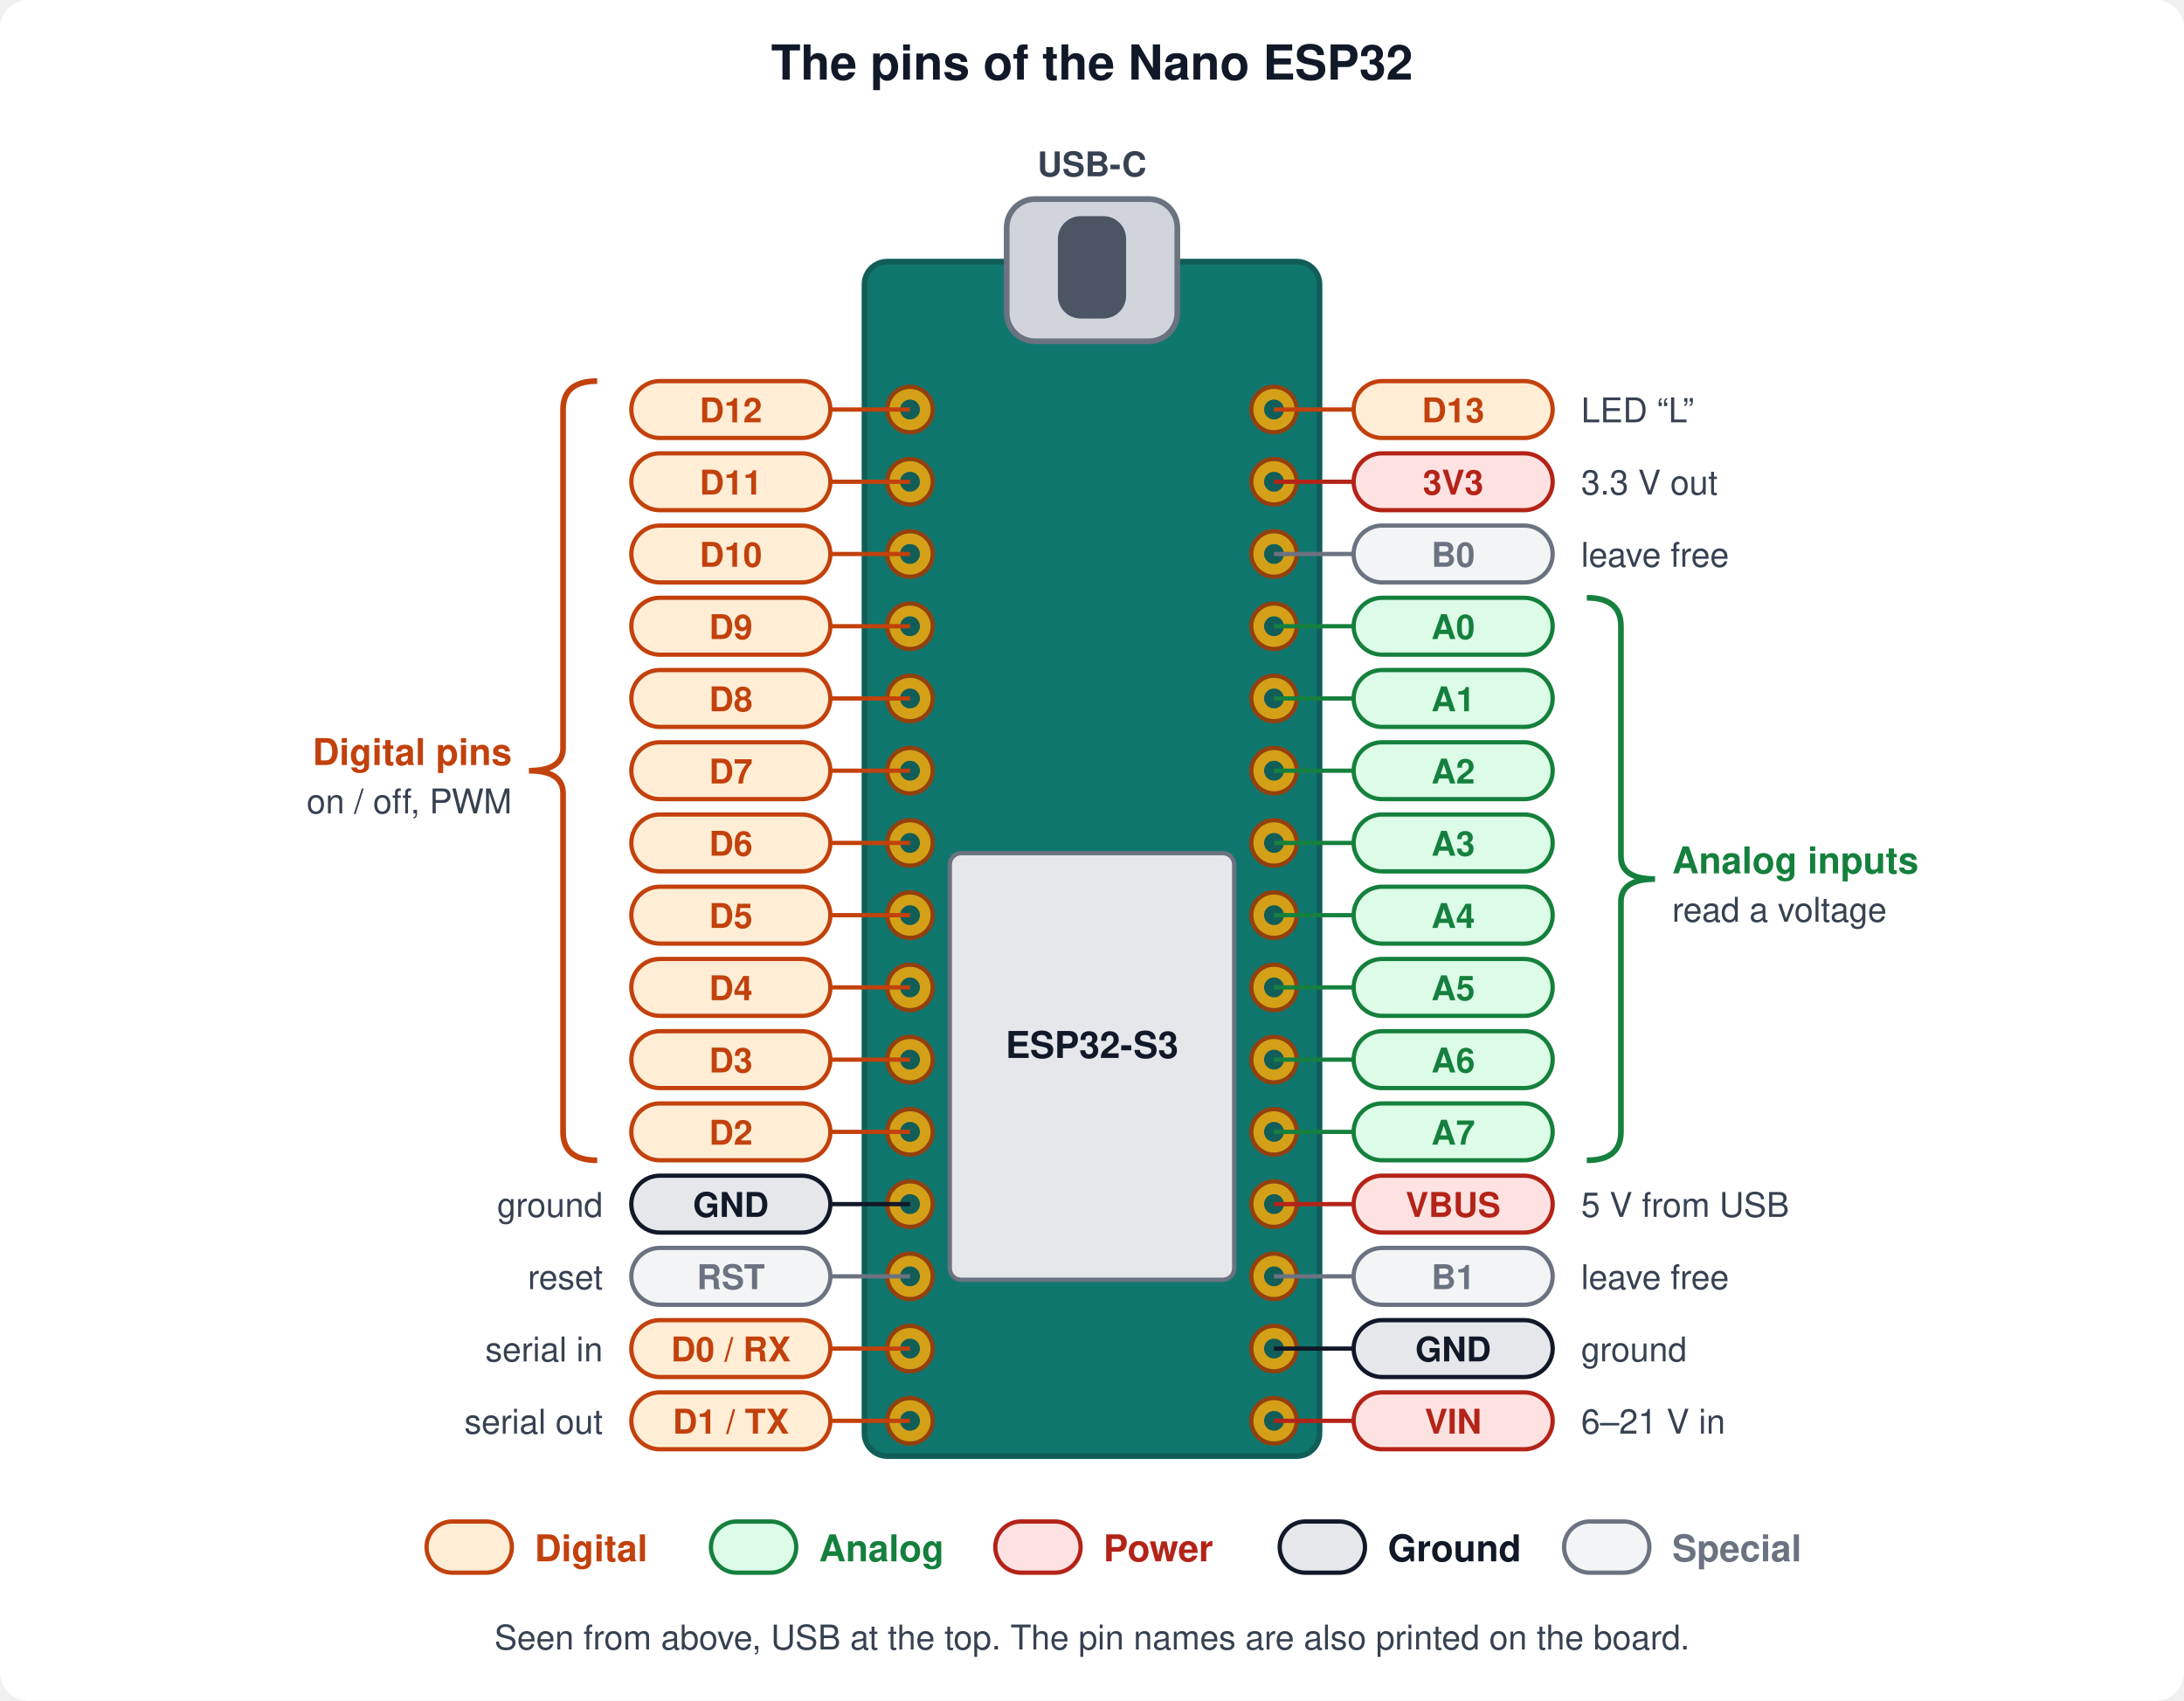
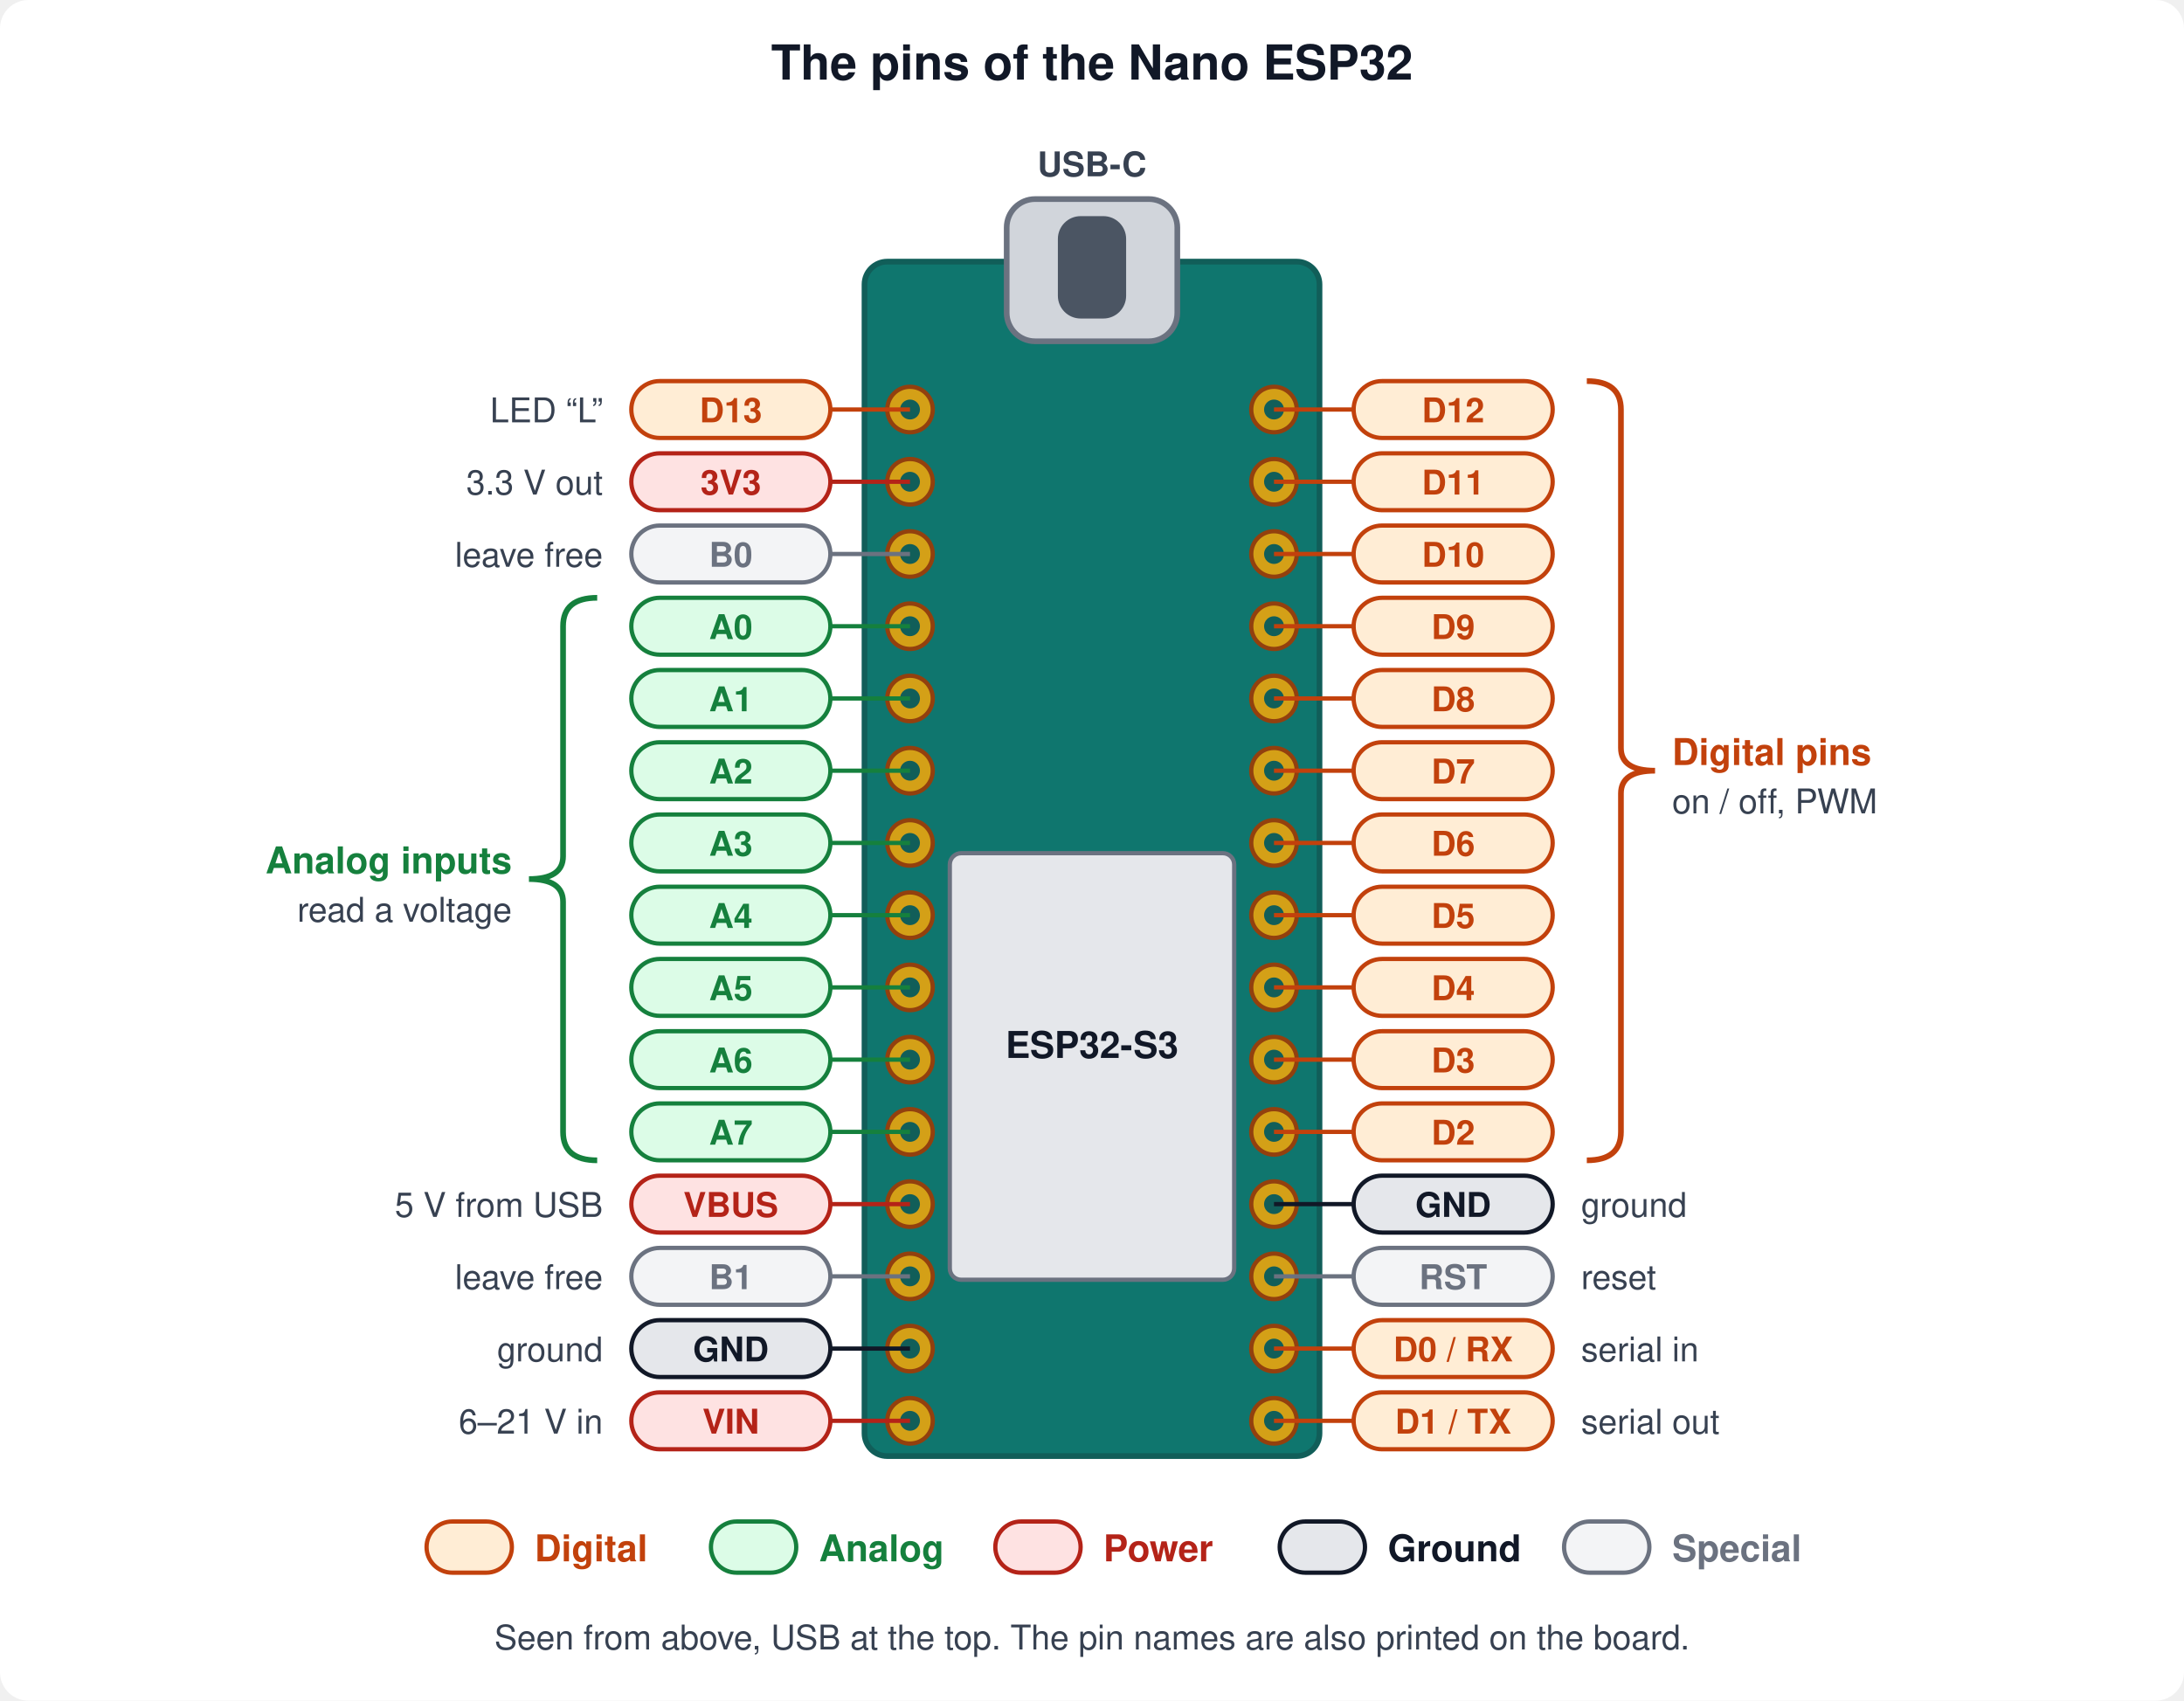
<svg xmlns="http://www.w3.org/2000/svg" viewBox="0 0 768 598" width="768" height="598" font-family="Helvetica, Arial, sans-serif">
  <rect width="768" height="598" rx="10" fill="#ffffff" />
  <text x="384.0" y="28" font-size="17" font-weight="bold" text-anchor="middle" fill="#111827">The pins of the Nano ESP32</text>
  <rect x="304" y="92" width="160" height="420" rx="8" fill="#0f766e" stroke="#115e59" stroke-width="2" />
  <rect x="354" y="70" width="60" height="50" rx="10" fill="#d1d5db" stroke="#6b7280" stroke-width="2" />
  <rect x="372" y="76" width="24" height="36" rx="8" fill="#4b5563" />
  <text x="384" y="62" font-size="12" font-weight="bold" text-anchor="middle" fill="#374151">USB-C</text>
  <rect x="334" y="300" width="100" height="150" rx="4" fill="#e5e7eb" stroke="#6b7280" stroke-width="1.5" />
  <text x="384" y="372" font-size="13" font-weight="bold" text-anchor="middle" fill="#111827">ESP32-S3</text>
  <circle cx="320" cy="144.0" r="8" fill="#d4a017" stroke="#92400e" stroke-width="1.5" />
  <circle cx="320" cy="144.0" r="3.5" fill="#115e59" />
  <line x1="320" y1="144.0" x2="292" y2="144.0" stroke="#c2410c" stroke-width="1.5" />
  <rect x="222" y="134.0" width="70" height="20" rx="10" fill="#ffedd5" stroke="#c2410c" stroke-width="1.5" />
-   <text x="257.0" y="148.5" font-size="12" font-weight="bold" text-anchor="middle" fill="#c2410c">D12</text>
+   <text x="257.0" y="148.5" font-size="12" font-weight="bold" text-anchor="middle" fill="#c2410c">D13</text>
+   <text x="212" y="148.5" font-size="12" text-anchor="end" fill="#374151">LED “L”</text>
  <circle cx="320" cy="169.4" r="8" fill="#d4a017" stroke="#92400e" stroke-width="1.5" />
  <circle cx="320" cy="169.4" r="3.5" fill="#115e59" />
-   <line x1="320" y1="169.4" x2="292" y2="169.4" stroke="#c2410c" stroke-width="1.5" />
-   <rect x="222" y="159.4" width="70" height="20" rx="10" fill="#ffedd5" stroke="#c2410c" stroke-width="1.5" />
-   <text x="257.0" y="173.9" font-size="12" font-weight="bold" text-anchor="middle" fill="#c2410c">D11</text>
+   <line x1="320" y1="169.4" x2="292" y2="169.4" stroke="#b42318" stroke-width="1.5" />
+   <rect x="222" y="159.4" width="70" height="20" rx="10" fill="#fee2e2" stroke="#b42318" stroke-width="1.5" />
+   <text x="257.0" y="173.9" font-size="12" font-weight="bold" text-anchor="middle" fill="#b42318">3V3</text>
+   <text x="212" y="173.9" font-size="12" text-anchor="end" fill="#374151">3.3 V out</text>
  <circle cx="320" cy="194.8" r="8" fill="#d4a017" stroke="#92400e" stroke-width="1.5" />
  <circle cx="320" cy="194.8" r="3.5" fill="#115e59" />
-   <line x1="320" y1="194.8" x2="292" y2="194.8" stroke="#c2410c" stroke-width="1.5" />
-   <rect x="222" y="184.8" width="70" height="20" rx="10" fill="#ffedd5" stroke="#c2410c" stroke-width="1.5" />
-   <text x="257.0" y="199.3" font-size="12" font-weight="bold" text-anchor="middle" fill="#c2410c">D10</text>
+   <line x1="320" y1="194.8" x2="292" y2="194.8" stroke="#6b7280" stroke-width="1.5" />
+   <rect x="222" y="184.8" width="70" height="20" rx="10" fill="#f3f4f6" stroke="#6b7280" stroke-width="1.5" />
+   <text x="257.0" y="199.3" font-size="12" font-weight="bold" text-anchor="middle" fill="#6b7280">B0</text>
+   <text x="212" y="199.3" font-size="12" text-anchor="end" fill="#374151">leave free</text>
  <circle cx="320" cy="220.2" r="8" fill="#d4a017" stroke="#92400e" stroke-width="1.5" />
  <circle cx="320" cy="220.2" r="3.5" fill="#115e59" />
-   <line x1="320" y1="220.2" x2="292" y2="220.2" stroke="#c2410c" stroke-width="1.5" />
-   <rect x="222" y="210.2" width="70" height="20" rx="10" fill="#ffedd5" stroke="#c2410c" stroke-width="1.5" />
-   <text x="257.0" y="224.7" font-size="12" font-weight="bold" text-anchor="middle" fill="#c2410c">D9</text>
+   <line x1="320" y1="220.2" x2="292" y2="220.2" stroke="#15803d" stroke-width="1.5" />
+   <rect x="222" y="210.2" width="70" height="20" rx="10" fill="#dcfce7" stroke="#15803d" stroke-width="1.5" />
+   <text x="257.0" y="224.7" font-size="12" font-weight="bold" text-anchor="middle" fill="#15803d">A0</text>
  <circle cx="320" cy="245.6" r="8" fill="#d4a017" stroke="#92400e" stroke-width="1.5" />
  <circle cx="320" cy="245.6" r="3.5" fill="#115e59" />
-   <line x1="320" y1="245.6" x2="292" y2="245.6" stroke="#c2410c" stroke-width="1.5" />
-   <rect x="222" y="235.6" width="70" height="20" rx="10" fill="#ffedd5" stroke="#c2410c" stroke-width="1.5" />
-   <text x="257.0" y="250.1" font-size="12" font-weight="bold" text-anchor="middle" fill="#c2410c">D8</text>
+   <line x1="320" y1="245.6" x2="292" y2="245.6" stroke="#15803d" stroke-width="1.5" />
+   <rect x="222" y="235.6" width="70" height="20" rx="10" fill="#dcfce7" stroke="#15803d" stroke-width="1.5" />
+   <text x="257.0" y="250.1" font-size="12" font-weight="bold" text-anchor="middle" fill="#15803d">A1</text>
  <circle cx="320" cy="271.0" r="8" fill="#d4a017" stroke="#92400e" stroke-width="1.5" />
  <circle cx="320" cy="271.0" r="3.5" fill="#115e59" />
-   <line x1="320" y1="271.0" x2="292" y2="271.0" stroke="#c2410c" stroke-width="1.5" />
-   <rect x="222" y="261.0" width="70" height="20" rx="10" fill="#ffedd5" stroke="#c2410c" stroke-width="1.5" />
-   <text x="257.0" y="275.5" font-size="12" font-weight="bold" text-anchor="middle" fill="#c2410c">D7</text>
+   <line x1="320" y1="271.0" x2="292" y2="271.0" stroke="#15803d" stroke-width="1.5" />
+   <rect x="222" y="261.0" width="70" height="20" rx="10" fill="#dcfce7" stroke="#15803d" stroke-width="1.5" />
+   <text x="257.0" y="275.5" font-size="12" font-weight="bold" text-anchor="middle" fill="#15803d">A2</text>
  <circle cx="320" cy="296.4" r="8" fill="#d4a017" stroke="#92400e" stroke-width="1.5" />
  <circle cx="320" cy="296.4" r="3.5" fill="#115e59" />
-   <line x1="320" y1="296.4" x2="292" y2="296.4" stroke="#c2410c" stroke-width="1.5" />
-   <rect x="222" y="286.4" width="70" height="20" rx="10" fill="#ffedd5" stroke="#c2410c" stroke-width="1.5" />
-   <text x="257.0" y="300.9" font-size="12" font-weight="bold" text-anchor="middle" fill="#c2410c">D6</text>
+   <line x1="320" y1="296.4" x2="292" y2="296.4" stroke="#15803d" stroke-width="1.5" />
+   <rect x="222" y="286.4" width="70" height="20" rx="10" fill="#dcfce7" stroke="#15803d" stroke-width="1.5" />
+   <text x="257.0" y="300.9" font-size="12" font-weight="bold" text-anchor="middle" fill="#15803d">A3</text>
  <circle cx="320" cy="321.8" r="8" fill="#d4a017" stroke="#92400e" stroke-width="1.5" />
  <circle cx="320" cy="321.8" r="3.5" fill="#115e59" />
-   <line x1="320" y1="321.8" x2="292" y2="321.8" stroke="#c2410c" stroke-width="1.5" />
-   <rect x="222" y="311.8" width="70" height="20" rx="10" fill="#ffedd5" stroke="#c2410c" stroke-width="1.5" />
-   <text x="257.0" y="326.3" font-size="12" font-weight="bold" text-anchor="middle" fill="#c2410c">D5</text>
+   <line x1="320" y1="321.8" x2="292" y2="321.8" stroke="#15803d" stroke-width="1.5" />
+   <rect x="222" y="311.8" width="70" height="20" rx="10" fill="#dcfce7" stroke="#15803d" stroke-width="1.5" />
+   <text x="257.0" y="326.3" font-size="12" font-weight="bold" text-anchor="middle" fill="#15803d">A4</text>
  <circle cx="320" cy="347.2" r="8" fill="#d4a017" stroke="#92400e" stroke-width="1.5" />
  <circle cx="320" cy="347.2" r="3.5" fill="#115e59" />
-   <line x1="320" y1="347.2" x2="292" y2="347.2" stroke="#c2410c" stroke-width="1.5" />
-   <rect x="222" y="337.2" width="70" height="20" rx="10" fill="#ffedd5" stroke="#c2410c" stroke-width="1.5" />
-   <text x="257.0" y="351.7" font-size="12" font-weight="bold" text-anchor="middle" fill="#c2410c">D4</text>
+   <line x1="320" y1="347.2" x2="292" y2="347.2" stroke="#15803d" stroke-width="1.5" />
+   <rect x="222" y="337.2" width="70" height="20" rx="10" fill="#dcfce7" stroke="#15803d" stroke-width="1.5" />
+   <text x="257.0" y="351.7" font-size="12" font-weight="bold" text-anchor="middle" fill="#15803d">A5</text>
  <circle cx="320" cy="372.6" r="8" fill="#d4a017" stroke="#92400e" stroke-width="1.5" />
  <circle cx="320" cy="372.6" r="3.5" fill="#115e59" />
-   <line x1="320" y1="372.6" x2="292" y2="372.6" stroke="#c2410c" stroke-width="1.5" />
-   <rect x="222" y="362.6" width="70" height="20" rx="10" fill="#ffedd5" stroke="#c2410c" stroke-width="1.5" />
-   <text x="257.0" y="377.1" font-size="12" font-weight="bold" text-anchor="middle" fill="#c2410c">D3</text>
+   <line x1="320" y1="372.6" x2="292" y2="372.6" stroke="#15803d" stroke-width="1.5" />
+   <rect x="222" y="362.6" width="70" height="20" rx="10" fill="#dcfce7" stroke="#15803d" stroke-width="1.5" />
+   <text x="257.0" y="377.1" font-size="12" font-weight="bold" text-anchor="middle" fill="#15803d">A6</text>
  <circle cx="320" cy="398.0" r="8" fill="#d4a017" stroke="#92400e" stroke-width="1.5" />
  <circle cx="320" cy="398.0" r="3.5" fill="#115e59" />
-   <line x1="320" y1="398.0" x2="292" y2="398.0" stroke="#c2410c" stroke-width="1.5" />
-   <rect x="222" y="388.0" width="70" height="20" rx="10" fill="#ffedd5" stroke="#c2410c" stroke-width="1.5" />
-   <text x="257.0" y="402.5" font-size="12" font-weight="bold" text-anchor="middle" fill="#c2410c">D2</text>
+   <line x1="320" y1="398.0" x2="292" y2="398.0" stroke="#15803d" stroke-width="1.5" />
+   <rect x="222" y="388.0" width="70" height="20" rx="10" fill="#dcfce7" stroke="#15803d" stroke-width="1.5" />
+   <text x="257.0" y="402.5" font-size="12" font-weight="bold" text-anchor="middle" fill="#15803d">A7</text>
  <circle cx="320" cy="423.4" r="8" fill="#d4a017" stroke="#92400e" stroke-width="1.5" />
  <circle cx="320" cy="423.4" r="3.5" fill="#115e59" />
-   <line x1="320" y1="423.4" x2="292" y2="423.4" stroke="#111827" stroke-width="1.5" />
-   <rect x="222" y="413.4" width="70" height="20" rx="10" fill="#e5e7eb" stroke="#111827" stroke-width="1.5" />
-   <text x="257.0" y="427.9" font-size="12" font-weight="bold" text-anchor="middle" fill="#111827">GND</text>
-   <text x="212" y="427.9" font-size="12" text-anchor="end" fill="#374151">ground</text>
+   <line x1="320" y1="423.4" x2="292" y2="423.4" stroke="#b42318" stroke-width="1.5" />
+   <rect x="222" y="413.4" width="70" height="20" rx="10" fill="#fee2e2" stroke="#b42318" stroke-width="1.5" />
+   <text x="257.0" y="427.9" font-size="12" font-weight="bold" text-anchor="middle" fill="#b42318">VBUS</text>
+   <text x="212" y="427.9" font-size="12" text-anchor="end" fill="#374151">5 V from USB</text>
  <circle cx="320" cy="448.8" r="8" fill="#d4a017" stroke="#92400e" stroke-width="1.5" />
  <circle cx="320" cy="448.8" r="3.5" fill="#115e59" />
  <line x1="320" y1="448.8" x2="292" y2="448.8" stroke="#6b7280" stroke-width="1.5" />
  <rect x="222" y="438.8" width="70" height="20" rx="10" fill="#f3f4f6" stroke="#6b7280" stroke-width="1.5" />
-   <text x="257.0" y="453.3" font-size="12" font-weight="bold" text-anchor="middle" fill="#6b7280">RST</text>
-   <text x="212" y="453.3" font-size="12" text-anchor="end" fill="#374151">reset</text>
+   <text x="257.0" y="453.3" font-size="12" font-weight="bold" text-anchor="middle" fill="#6b7280">B1</text>
+   <text x="212" y="453.3" font-size="12" text-anchor="end" fill="#374151">leave free</text>
  <circle cx="320" cy="474.2" r="8" fill="#d4a017" stroke="#92400e" stroke-width="1.5" />
  <circle cx="320" cy="474.2" r="3.5" fill="#115e59" />
-   <line x1="320" y1="474.2" x2="292" y2="474.2" stroke="#c2410c" stroke-width="1.5" />
-   <rect x="222" y="464.2" width="70" height="20" rx="10" fill="#ffedd5" stroke="#c2410c" stroke-width="1.5" />
-   <text x="257.0" y="478.7" font-size="12" font-weight="bold" text-anchor="middle" fill="#c2410c">D0 / RX</text>
-   <text x="212" y="478.7" font-size="12" text-anchor="end" fill="#374151">serial in</text>
+   <line x1="320" y1="474.2" x2="292" y2="474.2" stroke="#111827" stroke-width="1.5" />
+   <rect x="222" y="464.2" width="70" height="20" rx="10" fill="#e5e7eb" stroke="#111827" stroke-width="1.5" />
+   <text x="257.0" y="478.7" font-size="12" font-weight="bold" text-anchor="middle" fill="#111827">GND</text>
+   <text x="212" y="478.7" font-size="12" text-anchor="end" fill="#374151">ground</text>
  <circle cx="320" cy="499.6" r="8" fill="#d4a017" stroke="#92400e" stroke-width="1.5" />
  <circle cx="320" cy="499.6" r="3.5" fill="#115e59" />
-   <line x1="320" y1="499.6" x2="292" y2="499.6" stroke="#c2410c" stroke-width="1.5" />
-   <rect x="222" y="489.6" width="70" height="20" rx="10" fill="#ffedd5" stroke="#c2410c" stroke-width="1.5" />
-   <text x="257.0" y="504.1" font-size="12" font-weight="bold" text-anchor="middle" fill="#c2410c">D1 / TX</text>
-   <text x="212" y="504.1" font-size="12" text-anchor="end" fill="#374151">serial out</text>
+   <line x1="320" y1="499.6" x2="292" y2="499.6" stroke="#b42318" stroke-width="1.5" />
+   <rect x="222" y="489.6" width="70" height="20" rx="10" fill="#fee2e2" stroke="#b42318" stroke-width="1.5" />
+   <text x="257.0" y="504.1" font-size="12" font-weight="bold" text-anchor="middle" fill="#b42318">VIN</text>
+   <text x="212" y="504.1" font-size="12" text-anchor="end" fill="#374151">6–21 V in</text>
  <circle cx="448" cy="144.0" r="8" fill="#d4a017" stroke="#92400e" stroke-width="1.5" />
  <circle cx="448" cy="144.0" r="3.5" fill="#115e59" />
  <line x1="448" y1="144.0" x2="476" y2="144.0" stroke="#c2410c" stroke-width="1.5" />
  <rect x="476" y="134.0" width="70" height="20" rx="10" fill="#ffedd5" stroke="#c2410c" stroke-width="1.5" />
-   <text x="511.0" y="148.5" font-size="12" font-weight="bold" text-anchor="middle" fill="#c2410c">D13</text>
-   <text x="556" y="148.5" font-size="12" text-anchor="start" fill="#374151">LED “L”</text>
+   <text x="511.0" y="148.5" font-size="12" font-weight="bold" text-anchor="middle" fill="#c2410c">D12</text>
  <circle cx="448" cy="169.4" r="8" fill="#d4a017" stroke="#92400e" stroke-width="1.5" />
  <circle cx="448" cy="169.4" r="3.5" fill="#115e59" />
-   <line x1="448" y1="169.4" x2="476" y2="169.4" stroke="#b42318" stroke-width="1.5" />
-   <rect x="476" y="159.4" width="70" height="20" rx="10" fill="#fee2e2" stroke="#b42318" stroke-width="1.5" />
-   <text x="511.0" y="173.9" font-size="12" font-weight="bold" text-anchor="middle" fill="#b42318">3V3</text>
-   <text x="556" y="173.9" font-size="12" text-anchor="start" fill="#374151">3.3 V out</text>
+   <line x1="448" y1="169.4" x2="476" y2="169.4" stroke="#c2410c" stroke-width="1.5" />
+   <rect x="476" y="159.4" width="70" height="20" rx="10" fill="#ffedd5" stroke="#c2410c" stroke-width="1.5" />
+   <text x="511.0" y="173.9" font-size="12" font-weight="bold" text-anchor="middle" fill="#c2410c">D11</text>
  <circle cx="448" cy="194.8" r="8" fill="#d4a017" stroke="#92400e" stroke-width="1.5" />
  <circle cx="448" cy="194.8" r="3.5" fill="#115e59" />
-   <line x1="448" y1="194.8" x2="476" y2="194.8" stroke="#6b7280" stroke-width="1.5" />
-   <rect x="476" y="184.8" width="70" height="20" rx="10" fill="#f3f4f6" stroke="#6b7280" stroke-width="1.5" />
-   <text x="511.0" y="199.3" font-size="12" font-weight="bold" text-anchor="middle" fill="#6b7280">B0</text>
-   <text x="556" y="199.3" font-size="12" text-anchor="start" fill="#374151">leave free</text>
+   <line x1="448" y1="194.8" x2="476" y2="194.8" stroke="#c2410c" stroke-width="1.5" />
+   <rect x="476" y="184.8" width="70" height="20" rx="10" fill="#ffedd5" stroke="#c2410c" stroke-width="1.5" />
+   <text x="511.0" y="199.3" font-size="12" font-weight="bold" text-anchor="middle" fill="#c2410c">D10</text>
  <circle cx="448" cy="220.2" r="8" fill="#d4a017" stroke="#92400e" stroke-width="1.5" />
  <circle cx="448" cy="220.2" r="3.5" fill="#115e59" />
-   <line x1="448" y1="220.2" x2="476" y2="220.2" stroke="#15803d" stroke-width="1.5" />
-   <rect x="476" y="210.2" width="70" height="20" rx="10" fill="#dcfce7" stroke="#15803d" stroke-width="1.5" />
-   <text x="511.0" y="224.7" font-size="12" font-weight="bold" text-anchor="middle" fill="#15803d">A0</text>
+   <line x1="448" y1="220.2" x2="476" y2="220.2" stroke="#c2410c" stroke-width="1.5" />
+   <rect x="476" y="210.2" width="70" height="20" rx="10" fill="#ffedd5" stroke="#c2410c" stroke-width="1.5" />
+   <text x="511.0" y="224.7" font-size="12" font-weight="bold" text-anchor="middle" fill="#c2410c">D9</text>
  <circle cx="448" cy="245.6" r="8" fill="#d4a017" stroke="#92400e" stroke-width="1.5" />
  <circle cx="448" cy="245.6" r="3.5" fill="#115e59" />
-   <line x1="448" y1="245.6" x2="476" y2="245.6" stroke="#15803d" stroke-width="1.5" />
-   <rect x="476" y="235.6" width="70" height="20" rx="10" fill="#dcfce7" stroke="#15803d" stroke-width="1.5" />
-   <text x="511.0" y="250.1" font-size="12" font-weight="bold" text-anchor="middle" fill="#15803d">A1</text>
+   <line x1="448" y1="245.6" x2="476" y2="245.6" stroke="#c2410c" stroke-width="1.5" />
+   <rect x="476" y="235.6" width="70" height="20" rx="10" fill="#ffedd5" stroke="#c2410c" stroke-width="1.5" />
+   <text x="511.0" y="250.1" font-size="12" font-weight="bold" text-anchor="middle" fill="#c2410c">D8</text>
  <circle cx="448" cy="271.0" r="8" fill="#d4a017" stroke="#92400e" stroke-width="1.5" />
  <circle cx="448" cy="271.0" r="3.5" fill="#115e59" />
-   <line x1="448" y1="271.0" x2="476" y2="271.0" stroke="#15803d" stroke-width="1.5" />
-   <rect x="476" y="261.0" width="70" height="20" rx="10" fill="#dcfce7" stroke="#15803d" stroke-width="1.5" />
-   <text x="511.0" y="275.5" font-size="12" font-weight="bold" text-anchor="middle" fill="#15803d">A2</text>
+   <line x1="448" y1="271.0" x2="476" y2="271.0" stroke="#c2410c" stroke-width="1.5" />
+   <rect x="476" y="261.0" width="70" height="20" rx="10" fill="#ffedd5" stroke="#c2410c" stroke-width="1.5" />
+   <text x="511.0" y="275.5" font-size="12" font-weight="bold" text-anchor="middle" fill="#c2410c">D7</text>
  <circle cx="448" cy="296.4" r="8" fill="#d4a017" stroke="#92400e" stroke-width="1.5" />
  <circle cx="448" cy="296.4" r="3.5" fill="#115e59" />
-   <line x1="448" y1="296.4" x2="476" y2="296.4" stroke="#15803d" stroke-width="1.5" />
-   <rect x="476" y="286.4" width="70" height="20" rx="10" fill="#dcfce7" stroke="#15803d" stroke-width="1.5" />
-   <text x="511.0" y="300.9" font-size="12" font-weight="bold" text-anchor="middle" fill="#15803d">A3</text>
+   <line x1="448" y1="296.4" x2="476" y2="296.4" stroke="#c2410c" stroke-width="1.5" />
+   <rect x="476" y="286.4" width="70" height="20" rx="10" fill="#ffedd5" stroke="#c2410c" stroke-width="1.5" />
+   <text x="511.0" y="300.9" font-size="12" font-weight="bold" text-anchor="middle" fill="#c2410c">D6</text>
  <circle cx="448" cy="321.8" r="8" fill="#d4a017" stroke="#92400e" stroke-width="1.5" />
  <circle cx="448" cy="321.8" r="3.5" fill="#115e59" />
-   <line x1="448" y1="321.8" x2="476" y2="321.8" stroke="#15803d" stroke-width="1.5" />
-   <rect x="476" y="311.8" width="70" height="20" rx="10" fill="#dcfce7" stroke="#15803d" stroke-width="1.5" />
-   <text x="511.0" y="326.3" font-size="12" font-weight="bold" text-anchor="middle" fill="#15803d">A4</text>
+   <line x1="448" y1="321.8" x2="476" y2="321.8" stroke="#c2410c" stroke-width="1.5" />
+   <rect x="476" y="311.8" width="70" height="20" rx="10" fill="#ffedd5" stroke="#c2410c" stroke-width="1.5" />
+   <text x="511.0" y="326.3" font-size="12" font-weight="bold" text-anchor="middle" fill="#c2410c">D5</text>
  <circle cx="448" cy="347.2" r="8" fill="#d4a017" stroke="#92400e" stroke-width="1.5" />
  <circle cx="448" cy="347.2" r="3.5" fill="#115e59" />
-   <line x1="448" y1="347.2" x2="476" y2="347.2" stroke="#15803d" stroke-width="1.5" />
-   <rect x="476" y="337.2" width="70" height="20" rx="10" fill="#dcfce7" stroke="#15803d" stroke-width="1.5" />
-   <text x="511.0" y="351.7" font-size="12" font-weight="bold" text-anchor="middle" fill="#15803d">A5</text>
+   <line x1="448" y1="347.2" x2="476" y2="347.2" stroke="#c2410c" stroke-width="1.5" />
+   <rect x="476" y="337.2" width="70" height="20" rx="10" fill="#ffedd5" stroke="#c2410c" stroke-width="1.5" />
+   <text x="511.0" y="351.7" font-size="12" font-weight="bold" text-anchor="middle" fill="#c2410c">D4</text>
  <circle cx="448" cy="372.6" r="8" fill="#d4a017" stroke="#92400e" stroke-width="1.5" />
  <circle cx="448" cy="372.6" r="3.5" fill="#115e59" />
-   <line x1="448" y1="372.6" x2="476" y2="372.6" stroke="#15803d" stroke-width="1.5" />
-   <rect x="476" y="362.6" width="70" height="20" rx="10" fill="#dcfce7" stroke="#15803d" stroke-width="1.5" />
-   <text x="511.0" y="377.1" font-size="12" font-weight="bold" text-anchor="middle" fill="#15803d">A6</text>
+   <line x1="448" y1="372.6" x2="476" y2="372.6" stroke="#c2410c" stroke-width="1.5" />
+   <rect x="476" y="362.6" width="70" height="20" rx="10" fill="#ffedd5" stroke="#c2410c" stroke-width="1.5" />
+   <text x="511.0" y="377.1" font-size="12" font-weight="bold" text-anchor="middle" fill="#c2410c">D3</text>
  <circle cx="448" cy="398.0" r="8" fill="#d4a017" stroke="#92400e" stroke-width="1.5" />
  <circle cx="448" cy="398.0" r="3.5" fill="#115e59" />
-   <line x1="448" y1="398.0" x2="476" y2="398.0" stroke="#15803d" stroke-width="1.5" />
-   <rect x="476" y="388.0" width="70" height="20" rx="10" fill="#dcfce7" stroke="#15803d" stroke-width="1.5" />
-   <text x="511.0" y="402.5" font-size="12" font-weight="bold" text-anchor="middle" fill="#15803d">A7</text>
+   <line x1="448" y1="398.0" x2="476" y2="398.0" stroke="#c2410c" stroke-width="1.5" />
+   <rect x="476" y="388.0" width="70" height="20" rx="10" fill="#ffedd5" stroke="#c2410c" stroke-width="1.5" />
+   <text x="511.0" y="402.5" font-size="12" font-weight="bold" text-anchor="middle" fill="#c2410c">D2</text>
  <circle cx="448" cy="423.4" r="8" fill="#d4a017" stroke="#92400e" stroke-width="1.5" />
  <circle cx="448" cy="423.4" r="3.5" fill="#115e59" />
-   <line x1="448" y1="423.4" x2="476" y2="423.4" stroke="#b42318" stroke-width="1.5" />
-   <rect x="476" y="413.4" width="70" height="20" rx="10" fill="#fee2e2" stroke="#b42318" stroke-width="1.5" />
-   <text x="511.0" y="427.9" font-size="12" font-weight="bold" text-anchor="middle" fill="#b42318">VBUS</text>
-   <text x="556" y="427.9" font-size="12" text-anchor="start" fill="#374151">5 V from USB</text>
+   <line x1="448" y1="423.4" x2="476" y2="423.4" stroke="#111827" stroke-width="1.5" />
+   <rect x="476" y="413.4" width="70" height="20" rx="10" fill="#e5e7eb" stroke="#111827" stroke-width="1.5" />
+   <text x="511.0" y="427.9" font-size="12" font-weight="bold" text-anchor="middle" fill="#111827">GND</text>
+   <text x="556" y="427.9" font-size="12" text-anchor="start" fill="#374151">ground</text>
  <circle cx="448" cy="448.8" r="8" fill="#d4a017" stroke="#92400e" stroke-width="1.5" />
  <circle cx="448" cy="448.8" r="3.5" fill="#115e59" />
  <line x1="448" y1="448.8" x2="476" y2="448.8" stroke="#6b7280" stroke-width="1.5" />
  <rect x="476" y="438.8" width="70" height="20" rx="10" fill="#f3f4f6" stroke="#6b7280" stroke-width="1.5" />
-   <text x="511.0" y="453.3" font-size="12" font-weight="bold" text-anchor="middle" fill="#6b7280">B1</text>
-   <text x="556" y="453.3" font-size="12" text-anchor="start" fill="#374151">leave free</text>
+   <text x="511.0" y="453.3" font-size="12" font-weight="bold" text-anchor="middle" fill="#6b7280">RST</text>
+   <text x="556" y="453.3" font-size="12" text-anchor="start" fill="#374151">reset</text>
  <circle cx="448" cy="474.2" r="8" fill="#d4a017" stroke="#92400e" stroke-width="1.5" />
  <circle cx="448" cy="474.2" r="3.5" fill="#115e59" />
-   <line x1="448" y1="474.2" x2="476" y2="474.2" stroke="#111827" stroke-width="1.5" />
-   <rect x="476" y="464.2" width="70" height="20" rx="10" fill="#e5e7eb" stroke="#111827" stroke-width="1.5" />
-   <text x="511.0" y="478.7" font-size="12" font-weight="bold" text-anchor="middle" fill="#111827">GND</text>
-   <text x="556" y="478.7" font-size="12" text-anchor="start" fill="#374151">ground</text>
+   <line x1="448" y1="474.2" x2="476" y2="474.2" stroke="#c2410c" stroke-width="1.5" />
+   <rect x="476" y="464.2" width="70" height="20" rx="10" fill="#ffedd5" stroke="#c2410c" stroke-width="1.5" />
+   <text x="511.0" y="478.7" font-size="12" font-weight="bold" text-anchor="middle" fill="#c2410c">D0 / RX</text>
+   <text x="556" y="478.7" font-size="12" text-anchor="start" fill="#374151">serial in</text>
  <circle cx="448" cy="499.6" r="8" fill="#d4a017" stroke="#92400e" stroke-width="1.5" />
  <circle cx="448" cy="499.6" r="3.5" fill="#115e59" />
-   <line x1="448" y1="499.6" x2="476" y2="499.6" stroke="#b42318" stroke-width="1.5" />
-   <rect x="476" y="489.6" width="70" height="20" rx="10" fill="#fee2e2" stroke="#b42318" stroke-width="1.5" />
-   <text x="511.0" y="504.1" font-size="12" font-weight="bold" text-anchor="middle" fill="#b42318">VIN</text>
-   <text x="556" y="504.1" font-size="12" text-anchor="start" fill="#374151">6–21 V in</text>
-   <path d="M210,134 q-12,0 -12,10 V263.0 q0,8 -12,8 q12,0 12,8 V398.0 q0,10 12,10" fill="none" stroke="#c2410c" stroke-width="2" />
-   <text x="180" y="269.0" font-size="13" font-weight="bold" text-anchor="end" fill="#c2410c">Digital pins</text>
-   <text x="180" y="286.0" font-size="12" text-anchor="end" fill="#374151">on / off, PWM</text>
-   <path d="M558,210.2 q12,0 12,10 V301.1 q0,8 12,8 q-12,0 -12,8 V398.0 q0,10 -12,10" fill="none" stroke="#15803d" stroke-width="2" />
-   <text x="588" y="307.1" font-size="13" font-weight="bold" text-anchor="start" fill="#15803d">Analog inputs</text>
-   <text x="588" y="324.1" font-size="12" text-anchor="start" fill="#374151">read a voltage</text>
+   <line x1="448" y1="499.6" x2="476" y2="499.6" stroke="#c2410c" stroke-width="1.5" />
+   <rect x="476" y="489.6" width="70" height="20" rx="10" fill="#ffedd5" stroke="#c2410c" stroke-width="1.5" />
+   <text x="511.0" y="504.1" font-size="12" font-weight="bold" text-anchor="middle" fill="#c2410c">D1 / TX</text>
+   <text x="556" y="504.1" font-size="12" text-anchor="start" fill="#374151">serial out</text>
+   <path d="M558,134 q12,0 12,10 V263.0 q0,8 12,8 q-12,0 -12,8 V398.0 q0,10 -12,10" fill="none" stroke="#c2410c" stroke-width="2" />
+   <text x="588" y="269.0" font-size="13" font-weight="bold" text-anchor="start" fill="#c2410c">Digital pins</text>
+   <text x="588" y="286.0" font-size="12" text-anchor="start" fill="#374151">on / off, PWM</text>
+   <path d="M210,210.2 q-12,0 -12,10 V301.1 q0,8 -12,8 q12,0 12,8 V398.0 q0,10 12,10" fill="none" stroke="#15803d" stroke-width="2" />
+   <text x="180" y="307.1" font-size="13" font-weight="bold" text-anchor="end" fill="#15803d">Analog inputs</text>
+   <text x="180" y="324.1" font-size="12" text-anchor="end" fill="#374151">read a voltage</text>
  <rect x="150" y="535" width="30" height="18" rx="9" fill="#ffedd5" stroke="#c2410c" stroke-width="1.5" />
  <text x="188" y="549" font-size="13" font-weight="bold" text-anchor="start" fill="#c2410c">Digital</text>
  <rect x="250" y="535" width="30" height="18" rx="9" fill="#dcfce7" stroke="#15803d" stroke-width="1.5" />
  <text x="288" y="549" font-size="13" font-weight="bold" text-anchor="start" fill="#15803d">Analog</text>
  <rect x="350" y="535" width="30" height="18" rx="9" fill="#fee2e2" stroke="#b42318" stroke-width="1.5" />
  <text x="388" y="549" font-size="13" font-weight="bold" text-anchor="start" fill="#b42318">Power</text>
  <rect x="450" y="535" width="30" height="18" rx="9" fill="#e5e7eb" stroke="#111827" stroke-width="1.5" />
  <text x="488" y="549" font-size="13" font-weight="bold" text-anchor="start" fill="#111827">Ground</text>
  <rect x="550" y="535" width="30" height="18" rx="9" fill="#f3f4f6" stroke="#6b7280" stroke-width="1.5" />
  <text x="588" y="549" font-size="13" font-weight="bold" text-anchor="start" fill="#6b7280">Special</text>
  <text x="384" y="580" font-size="12" text-anchor="middle" fill="#374151">Seen from above, USB at the top. The pin names are also printed on the board.</text>
</svg>
